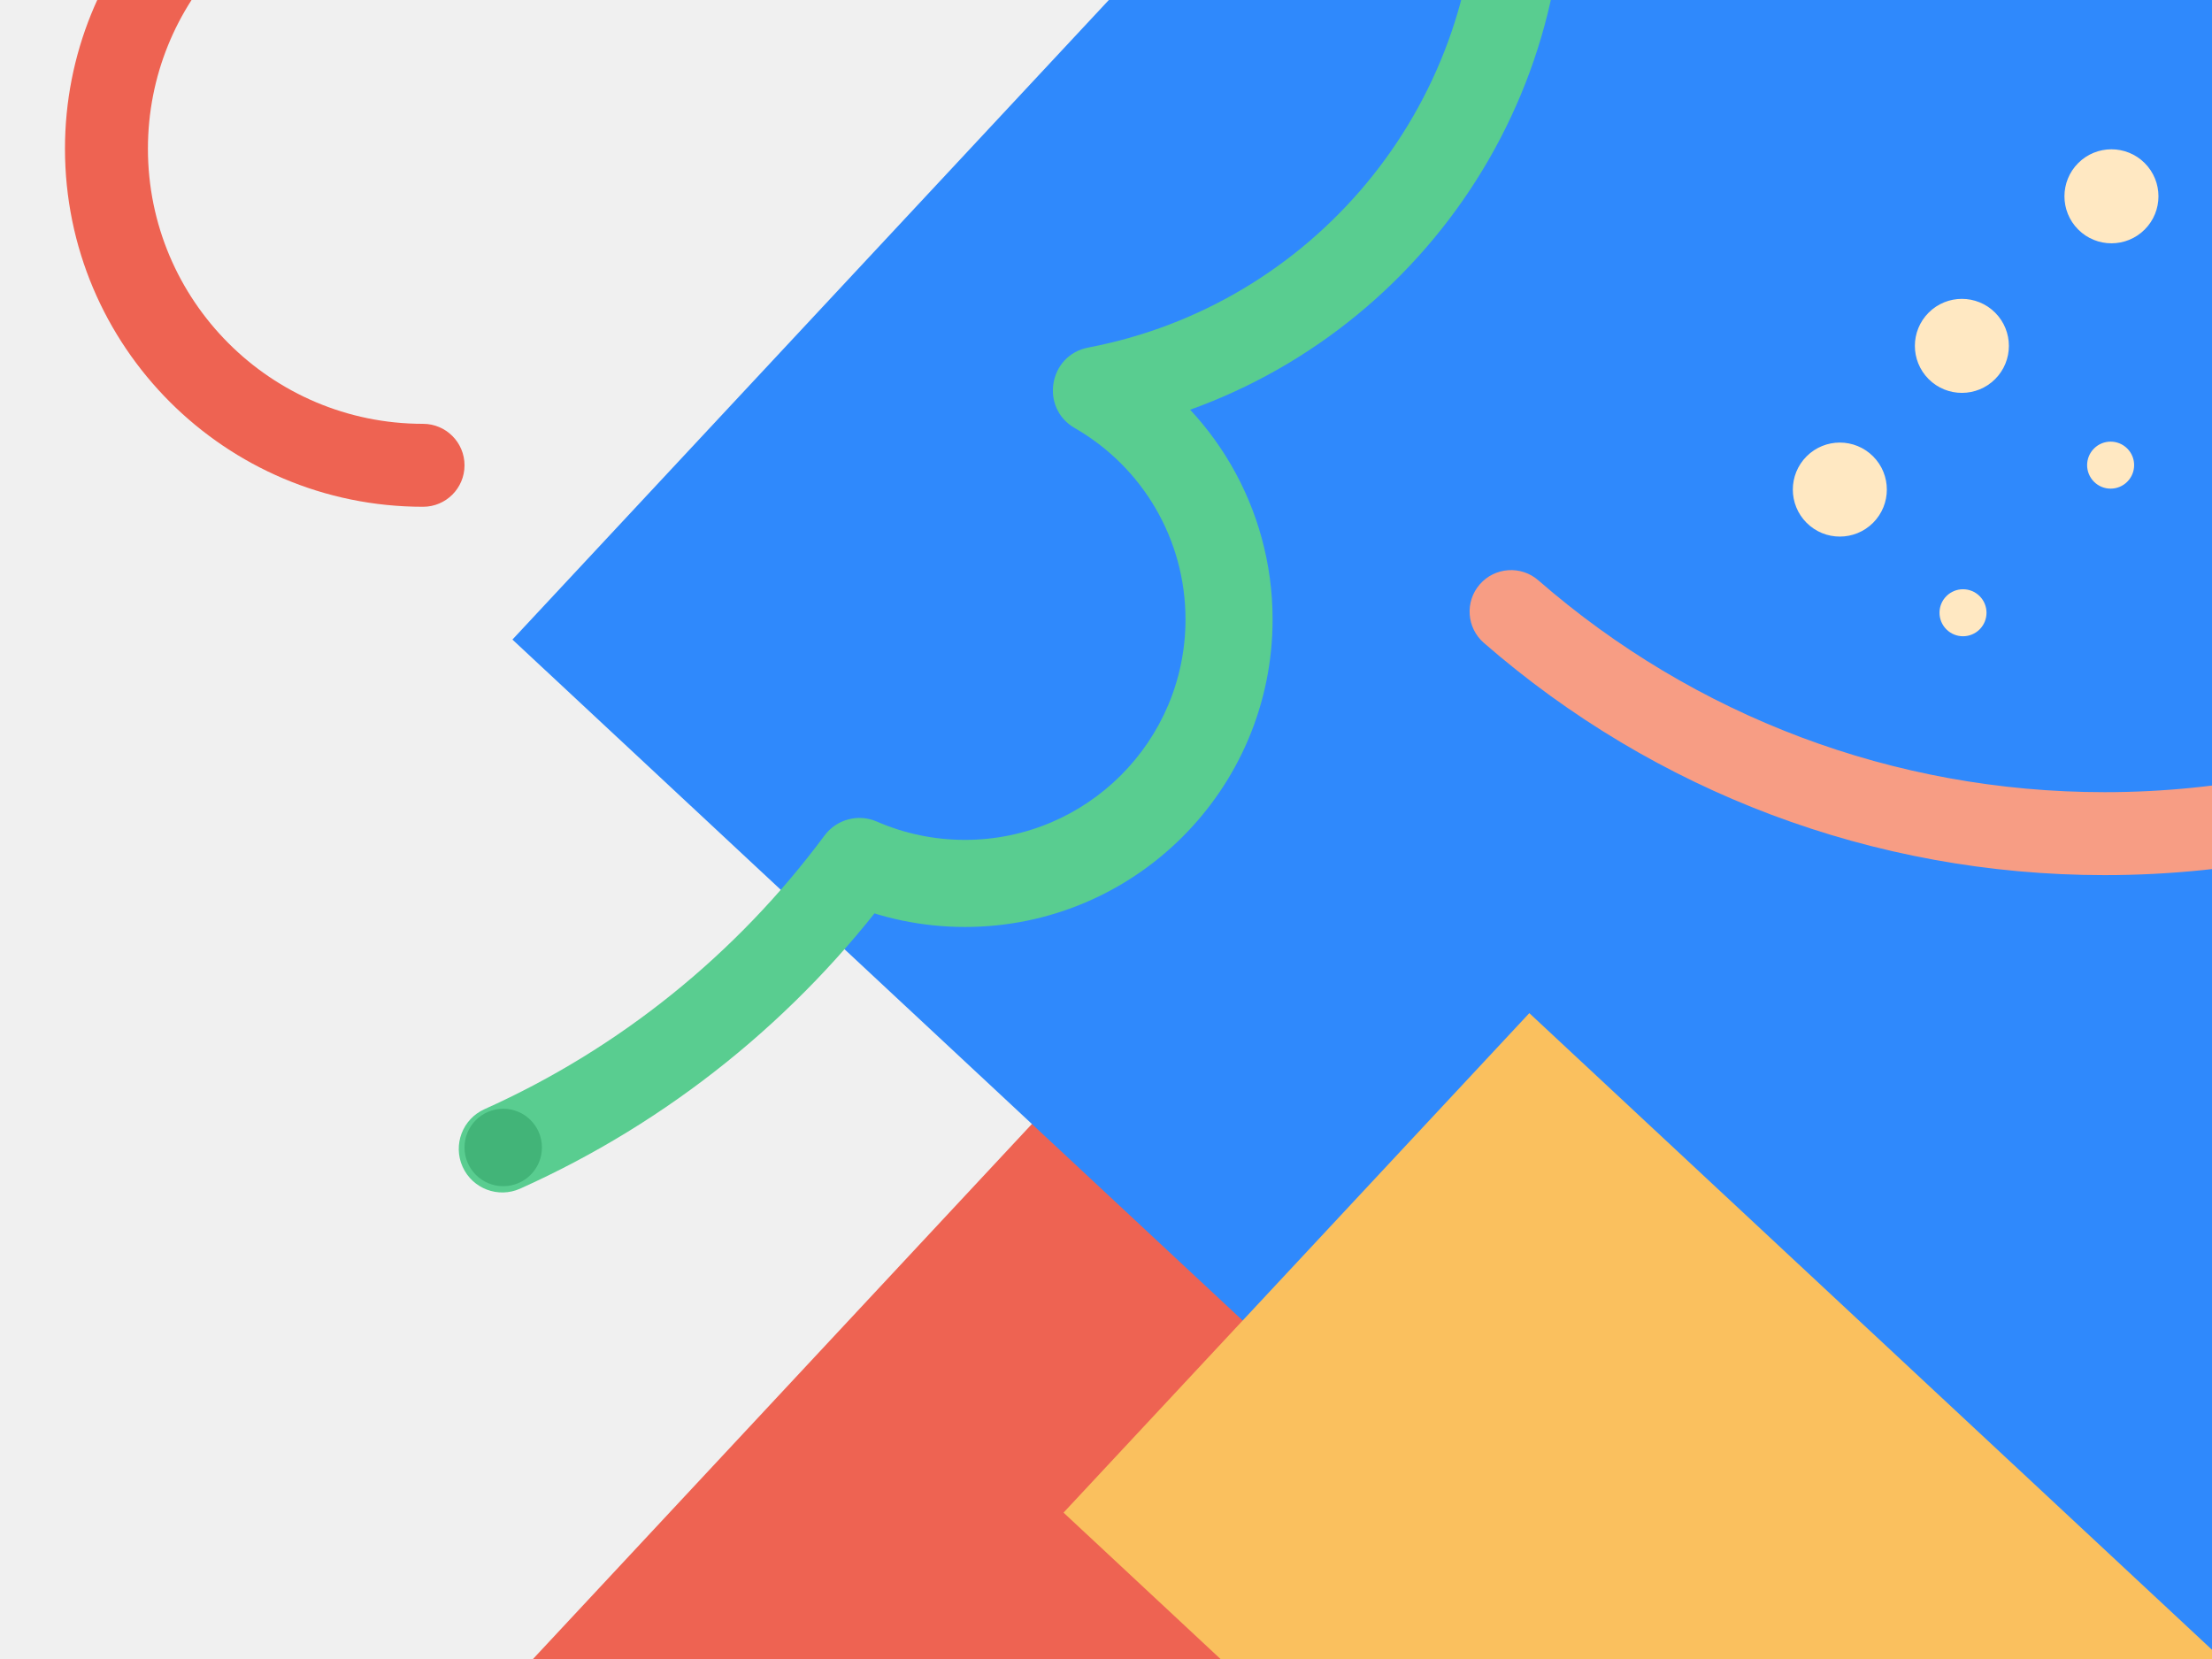
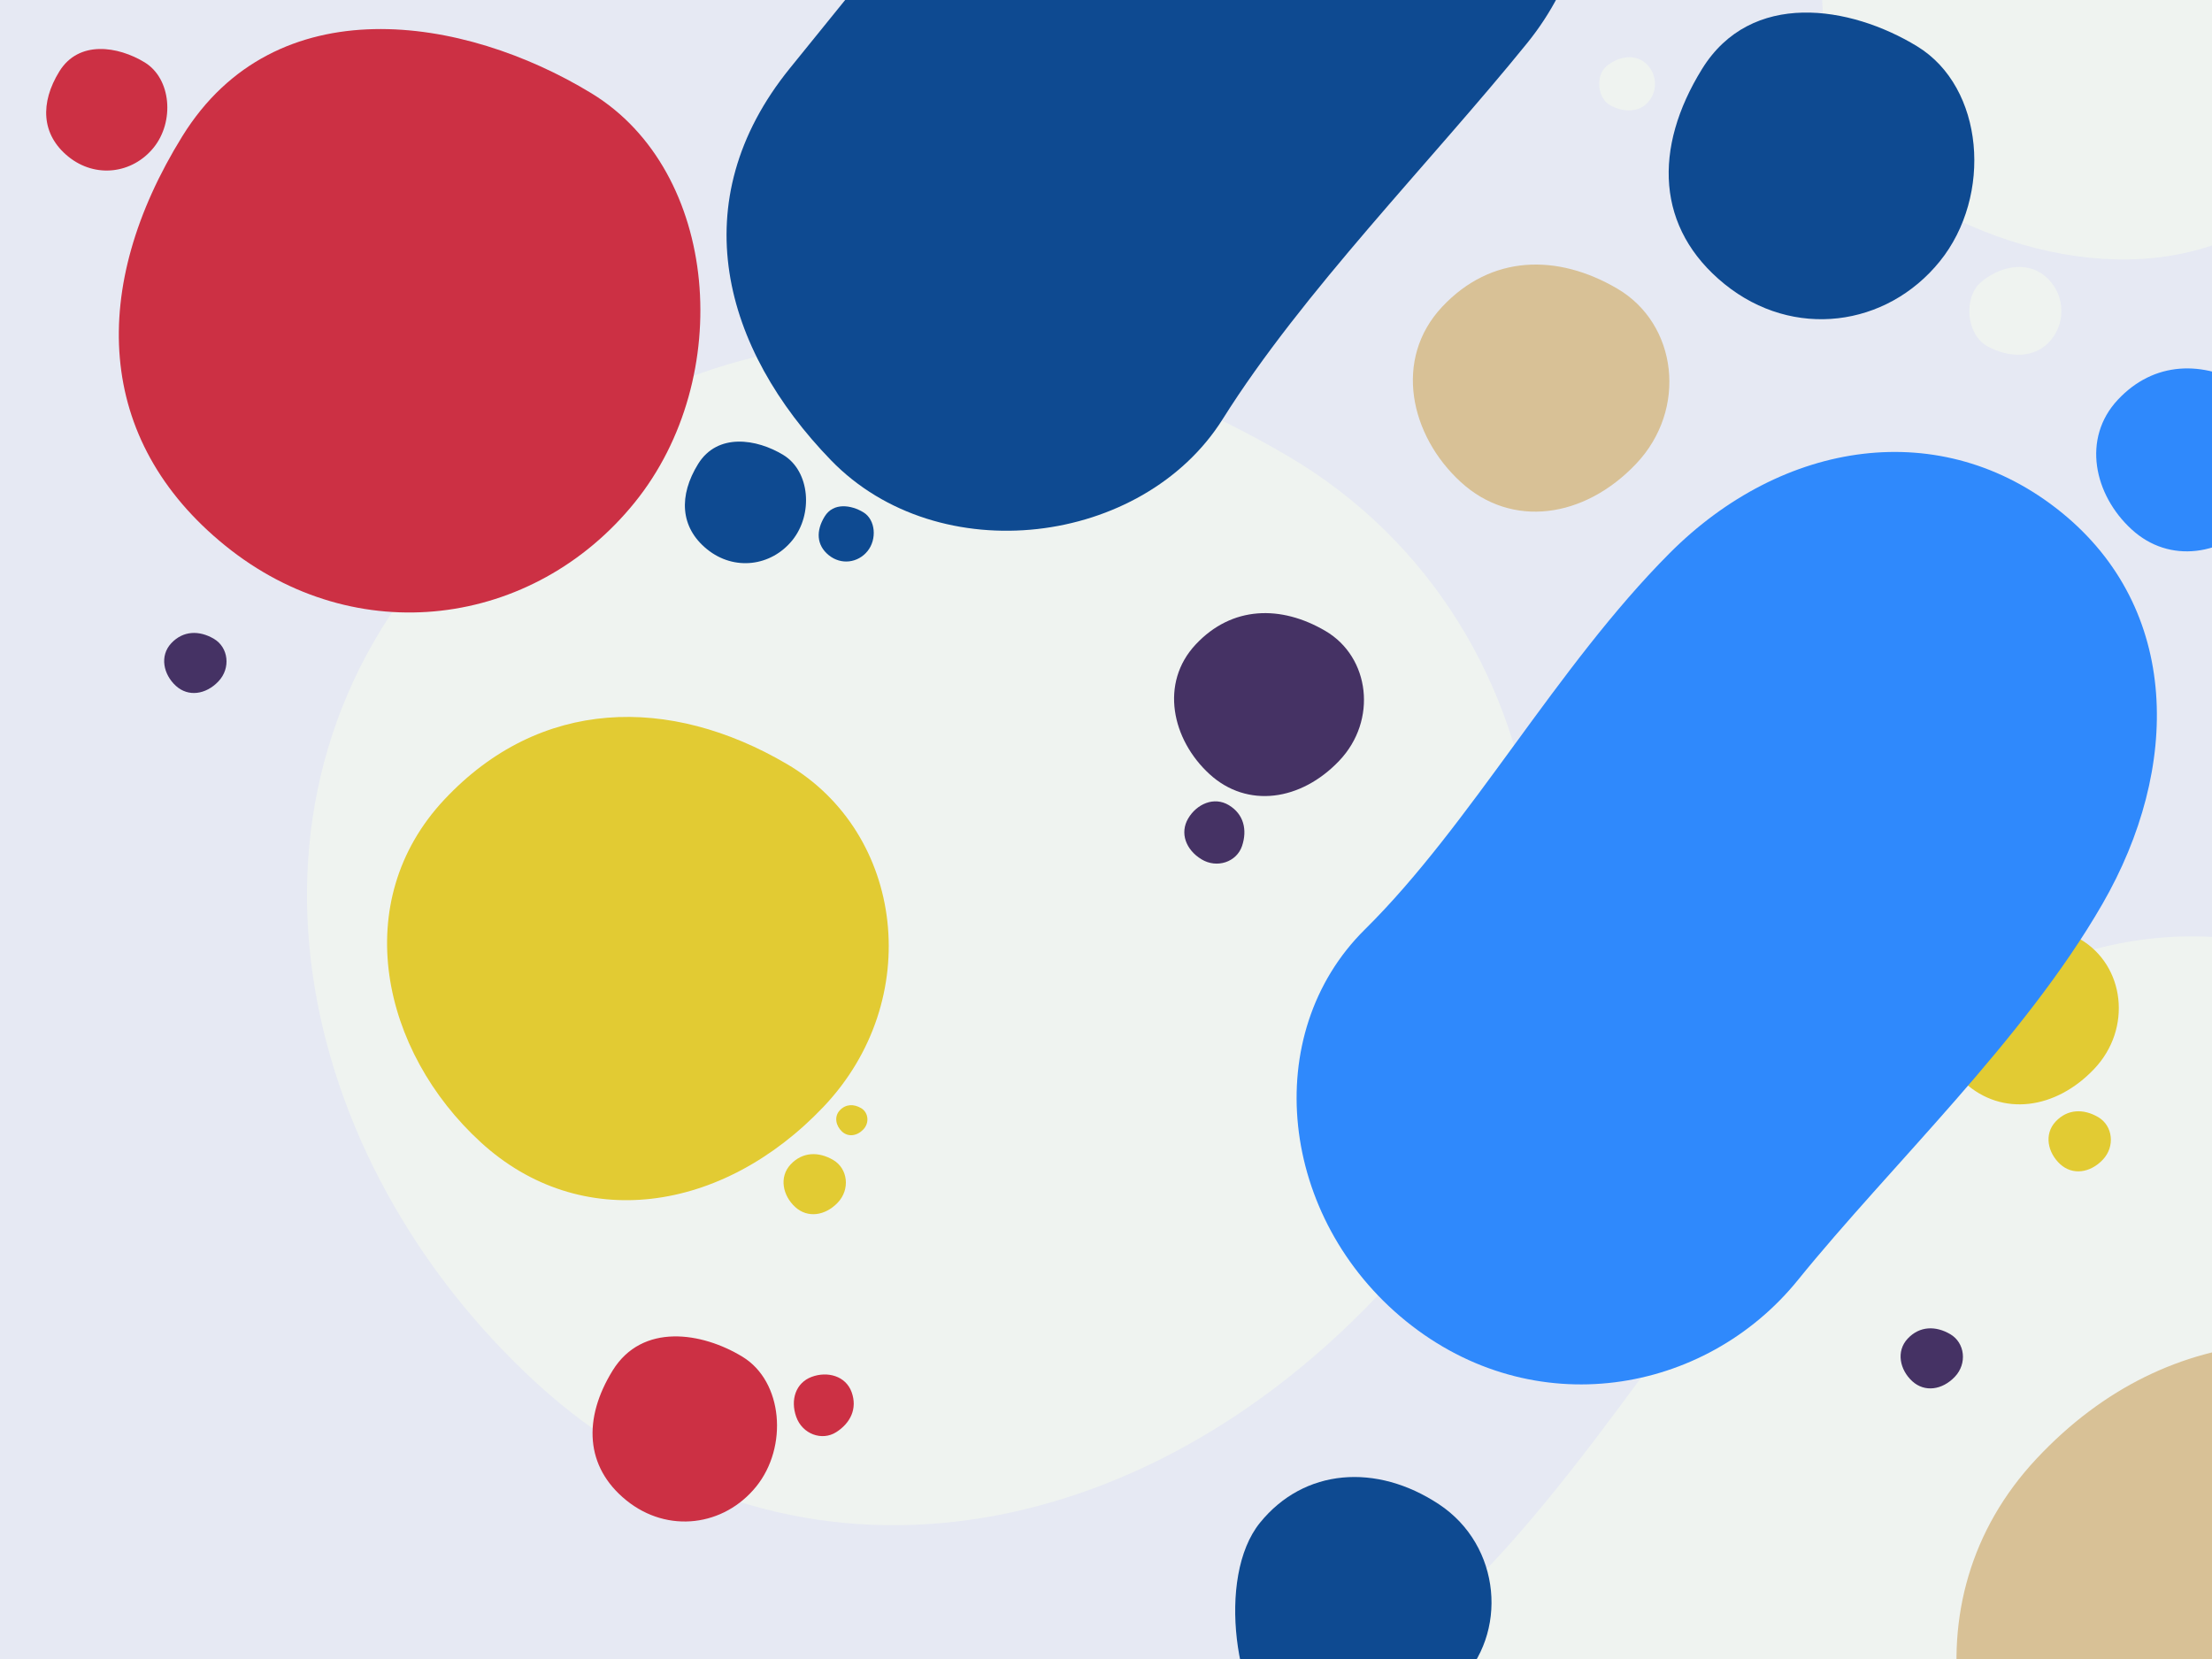
- <svg xmlns="http://www.w3.org/2000/svg" width="1600px" height="1200px" viewBox="0 0 1600 1200" version="1.1">
-   <g id="Mataura" stroke="none" stroke-width="1" fill="none" fill-rule="evenodd">
-     <g transform="translate(-590, -735)" fill-rule="nonzero" id="Shape">
-       <rect fill="#EE6352" transform="translate(1388, 2435.5) rotate(43) translate(-1388, -2435.5) " x="745" y="1758" width="1286" height="1355" />
-       <path d="M667,1101.565 C810.042,1101.565 926,985.607 926,842.565 C926,705.516 819.24,592.411 683.076,584.057 C666.539,583.043 652.31,595.627 651.296,612.164 C650.281,628.701 662.865,642.93 679.402,643.945 C783.962,650.359 866,737.273 866,842.565 C866,952.47 776.905,1041.565 667,1041.565 C650.431,1041.565 637,1054.997 637,1071.565 C637,1088.134 650.431,1101.565 667,1101.565 Z" fill="#EE6352" transform="translate(781.5, 842.7827) scale(-1, 1) translate(-781.5, -842.7827) " />
-       <rect fill="#2F89FC" transform="translate(2029, 1267.5) rotate(43) translate(-2029, -1267.5) " x="1200" y="590" width="1658" height="1355" />
-       <path d="M966.233,1594.781 C950.359,1601.9 931.72,1594.803 924.601,1578.929 C917.482,1563.055 924.58,1544.416 940.453,1537.297 C1037.947,1493.574 1122.736,1425.209 1186.376,1339.38 C1195.115,1327.595 1210.832,1323.403 1224.278,1329.271 C1244.185,1337.958 1265.745,1342.5 1288,1342.5 C1376.089,1342.5 1447.5,1271.089 1447.5,1183 C1447.5,1125.244 1416.57,1072.916 1367.395,1044.628 C1342.066,1030.056 1348.506,991.842 1377.213,986.379 C1539.37,955.515 1658.5,813.076 1658.5,646 C1658.5,454.633 1503.367,299.5 1312,299.5 C1206.831,299.5 1109.437,346.602 1043.987,426.366 C1032.952,439.815 1013.103,441.771 999.654,430.736 C986.205,419.701 984.249,399.852 995.284,386.403 C1072.576,292.207 1187.763,236.5 1312,236.5 C1538.161,236.5 1721.5,419.839 1721.5,646 C1721.5,843.465 1580.735,1011.773 1388.992,1048.268 L1398.81,990.019 C1467.331,1029.436 1510.5,1102.47 1510.5,1183 C1510.5,1305.883 1410.883,1405.5 1288,1405.5 C1257.033,1405.5 1226.899,1399.152 1199.081,1387.013 L1211.679,1358.142 L1236.982,1376.904 C1166.931,1471.378 1073.603,1546.629 966.233,1594.781 Z M1035.729,379.305 C1050.684,388.193 1055.603,407.522 1046.715,422.477 C1037.827,437.433 1018.498,442.351 1003.543,433.464 C908.238,376.825 799.377,346.5 686,346.5 C342.2,346.5 63.5,625.206 63.5,969.02 C63.5,977.197 63.658,985.355 63.972,993.49 C64.644,1010.874 51.097,1025.511 33.713,1026.183 C16.329,1026.855 1.691,1013.307 1.019,995.923 C0.674,986.978 0.5,978.01 0.5,969.021 C0.5,590.412 307.405,283.5 686,283.5 C810.784,283.5 930.751,316.919 1035.729,379.305 Z" fill="#59CD90" />
-       <path d="M2112.314,1368 C2490.077,1368 2796.314,1061.763 2796.314,684 C2796.314,306.237 2490.077,0 2112.314,0 C2002.475,0 1896.291,25.937 1800.644,74.979 C1785.901,82.538 1780.077,100.619 1787.636,115.362 C1795.196,130.105 1813.276,135.929 1828.02,128.37 C1915.243,83.647 2012.051,60 2112.314,60 C2456.94,60 2736.314,339.374 2736.314,684 C2736.314,1028.626 2456.94,1308 2112.314,1308 C2095.746,1308 2082.314,1321.431 2082.314,1338 C2082.314,1354.569 2095.746,1368 2112.314,1368 Z M1663.298,1199.998 C1786.92,1307.66 1944.983,1368 2112.314,1368 C2128.883,1368 2142.314,1354.569 2142.314,1338 C2142.314,1321.431 2128.883,1308 2112.314,1308 C1959.608,1308 1815.503,1252.988 1702.703,1154.751 C1690.208,1143.87 1671.259,1145.177 1660.377,1157.672 C1649.496,1170.166 1650.803,1189.116 1663.298,1199.998 Z" fill="#F79D84" />
-       <rect fill="#FAC05E" transform="translate(1998, 2087) rotate(43) translate(-1998, -2087) " x="1355" y="1840" width="1286" height="494" />
-       <circle fill="#42B478" cx="954" cy="1565" r="28" />
-       <path d="M1889.052,948.729 C1870.274,948.729 1855.052,933.507 1855.052,914.729 C1855.052,895.951 1870.274,880.729 1889.052,880.729 C1907.829,880.729 1923.052,895.951 1923.052,914.729 C1923.052,933.507 1907.829,948.729 1889.052,948.729 Z M2024.975,937.653 C2006.198,937.653 1990.975,922.43 1990.975,903.653 C1990.975,884.875 2006.198,869.653 2024.975,869.653 C2043.753,869.653 2058.975,884.875 2058.975,903.653 C2058.975,922.43 2043.753,937.653 2024.975,937.653 Z M2177.975,937.653 C2159.198,937.653 2143.975,922.43 2143.975,903.653 C2143.975,884.875 2159.198,869.653 2177.975,869.653 C2196.753,869.653 2211.975,884.875 2211.975,903.653 C2211.975,922.43 2196.753,937.653 2177.975,937.653 Z M2341.826,937.468 C2323.048,937.468 2307.826,922.246 2307.826,903.468 C2307.826,884.69 2323.048,869.468 2341.826,869.468 C2360.604,869.468 2375.826,884.69 2375.826,903.468 C2375.826,922.246 2360.604,937.468 2341.826,937.468 Z M1889.052,1057.729 C1879.663,1057.729 1872.052,1050.118 1872.052,1040.729 C1872.052,1031.34 1879.663,1023.729 1889.052,1023.729 C1898.441,1023.729 1906.052,1031.34 1906.052,1040.729 C1906.052,1050.118 1898.441,1057.729 1889.052,1057.729 Z M2040.052,1057.729 C2030.663,1057.729 2023.052,1050.118 2023.052,1040.729 C2023.052,1031.34 2030.663,1023.729 2040.052,1023.729 C2049.441,1023.729 2057.052,1031.34 2057.052,1040.729 C2057.052,1050.118 2049.441,1057.729 2040.052,1057.729 Z M2191.052,1057.729 C2181.663,1057.729 2174.052,1050.118 2174.052,1040.729 C2174.052,1031.34 2181.663,1023.729 2191.052,1023.729 C2200.441,1023.729 2208.052,1031.34 2208.052,1040.729 C2208.052,1050.118 2200.441,1057.729 2191.052,1057.729 Z M2341.826,1057.647 C2332.437,1057.647 2324.826,1050.036 2324.826,1040.647 C2324.826,1031.258 2332.437,1023.647 2341.826,1023.647 C2351.215,1023.647 2358.826,1031.258 2358.826,1040.647 C2358.826,1050.036 2351.215,1057.647 2341.826,1057.647 Z" fill="#FFE8C2" transform="translate(2115.439, 963.5985) rotate(-45) translate(-2115.439, -963.5985) " />
+ <svg xmlns="http://www.w3.org/2000/svg" xmlns:xlink="http://www.w3.org/1999/xlink" height="1200" viewBox="0 0 1600 1200" width="1600">
+   <defs>
+     <path id="a" d="m0 0h1600v1200h-1600z" />
+     <mask id="b" fill="#fff">
+       <use fill="#fff" fill-rule="evenodd" xlink:href="#a" />
+     </mask>
+   </defs>
+   <g fill="none" fill-rule="evenodd">
+     <path d="m0 0h1600v1200h-1600z" fill="#fff" />
+     <g fill-rule="nonzero">
+       <use fill="#e6e9f3" xlink:href="#a" />
+       <g mask="url(#b)">
+         <path d="m662.836 1477.199c239.021 14.549 412.193-171.354 432.786-431.556 20.593-260.202-193.765-467.637-432.786-431.556-239.021 36.081-414.923 184.122-432.786 431.556-17.864 247.434 193.765 417.006 432.786 431.556z" fill="#eff3f0" transform="matrix(.777146 .6293204 -.6293204 .777146 802.7596 -564.5773)" />
+         <path d="m1526.341 574c106.922-19.375 201.5-89.991 201.5-201s-90.215-201-201.5-201c-111.285 0-183.867 101.492-201.5 201-17.633 99.508 94.578 220.375 201.5 201z" fill="#eff3f0" transform="matrix(.777146 .6293204 -.6293204 .777146 573.3321 -1256.624)" />
+         <path d="m1426.919 1004c152.549 0 251.765 122.383 276.214 276.159 24.449 153.776 0 333.346 0 479.681s-113.893 276.159-276.214 276.159c-162.321 0-292.513-129.535-276.214-276.159 16.299-146.624-16.299-321.419 0-479.681 16.299-158.263 123.665-276.159 276.214-276.159z" fill="#eff3f0" transform="matrix(.777146 .6293204 -.6293204 .777146 1273.248 -941.19)" />
+         <path d="m297.986 821.284c121.641 0 210.5-94.244 210.5-210.5 0-116.256-103.148-224.875-210.5-210.5-107.352 14.375-226.703 83.406-210.5 210.5 16.203 127.094 88.859 210.5 210.5 210.5z" fill="#cc3044" transform="matrix(.777146 .6293204 -.6293204 .777146 448.2166 -431.0884)" />
+         <path d="m497.236 1480c38.581 0 66.764-29.906 66.764-66.796 0-36.891-32.716-71.358-66.764-66.796-34.049 4.561-71.904 26.467-66.764 66.796 5.139 40.33 28.184 66.796 66.764 66.796z" fill="#cc3044" transform="matrix(.777146 .6293204 -.6293204 .777146 997.9882 -377.8795)" />
+         <path d="m79.155 503c25.337 0 43.845-19.64 43.845-43.866 0-24.227-21.485-46.862-43.845-43.866-22.36 2.996-47.22 17.381-43.845 43.866 3.375 26.485 18.509 43.866 43.845 43.866z" fill="#cc3044" transform="matrix(.777146 .6293204 -.6293204 .777146 304.4635 -327.4263)" />
+         <path d="m597.992 1417.96c12.116.738 20.895-8.686 21.938-21.876 1.044-13.19-9.822-23.705-21.938-21.876-12.116 1.829-21.033 9.333-21.938 21.876-.906 12.543 9.822 21.139 21.938 21.876z" fill="#cc3044" transform="matrix(-.9135455 .4067366 -.4067366 -.9135455 1710.105 2048.081)" />
+         <path d="m1319.39 610c63.917 0 110.61-49.545 110.61-110.662 0-61.117-54.201-118.22-110.61-110.662-56.409 7.557-119.124 43.848-110.61 110.662s46.692 110.662 110.61 110.662z" fill="#0e4a91" transform="matrix(.777146 .6293204 -.6293204 .777146 605.9754 -1098.869)" />
+         <path d="m541.155 787c25.337 0 43.845-19.64 43.845-43.866 0-24.227-21.485-46.862-43.845-43.866-22.36 2.996-47.22 17.381-43.845 43.866 3.375 26.485 18.509 43.866 43.845 43.866z" fill="#0e4a91" transform="matrix(.777146 .6293204 -.6293204 .777146 586.1491 -554.8818)" />
+         <path d="m614.07 786c11.517 0 19.93-8.927 19.93-19.939s-9.766-21.301-19.93-19.939c-10.164 1.362-21.464 7.9-19.93 19.939 1.534 12.039 8.413 19.939 19.93 19.939z" fill="#0e4a91" transform="matrix(.777146 .6293204 -.6293204 .777146 616.8918 -595.6965)" />
+         <path d="m997.327 1651c41.875 0 67.263-62.975 73.146-113.72 5.883-50.745-38.24-97.071-92.236-91.881-53.996 5.19-92.236 41.137-92.236 91.881s69.451 113.72 111.327 113.72z" fill="#0e4a91" transform="matrix(.777146 .6293204 -.6293204 .777146 1190.251 -650.812)" />
+         <g fill="#e2cb33">
+           <path d="m460.93 1245.668c97.478 5.934 168.102-69.883 176.5-176 8.398-106.117-79.022-190.715-176.5-176-97.478 14.715-169.215 75.09-176.5 176-7.285 100.91 79.022 170.066 176.5 176z" transform="matrix(.777146 .6293204 -.6293204 .777146 773.4761 -431.8832)" />
+           <path d="m1464.976 1177.877c36.9 2.246 63.633-26.453 66.813-66.623 3.179-40.169-29.913-72.193-66.813-66.623s-64.055 28.424-66.813 66.623c-2.758 38.198 29.913 64.377 66.813 66.623z" transform="matrix(.777146 .6293204 -.6293204 .777146 1023.656 -1054.364)" />
+           <path d="m590.992 1257.96c12.116.738 20.895-8.686 21.938-21.876 1.044-13.19-9.822-23.705-21.938-21.876-12.116 1.829-21.033 9.333-21.938 21.876-.906 12.543 9.822 21.139 21.938 21.876z" transform="matrix(.777146 .6293204 -.6293204 .777146 907.5467 -476.4808)" />
+           <path d="m1505.992 1226.96c12.116.738 20.895-8.686 21.938-21.876 1.044-13.19-9.822-23.705-21.938-21.876-12.116 1.829-21.033 9.333-21.938 21.876-.906 12.543 9.822 21.139 21.938 21.876z" transform="matrix(.777146 .6293204 -.6293204 .777146 1091.949 -1059.217)" />
+           <path d="m617.996 1200.98c6.058.369 10.447-4.343 10.969-10.938.522-6.595-4.911-11.853-10.969-10.938s-10.516 4.667-10.969 10.938c-.453 6.271 4.911 10.569 10.969 10.938z" transform="matrix(.777146 .6293204 -.6293204 .777146 884.6151 -503.7237)" />
+         </g>
+         <path d="m918.976 954.877c36.9 2.246 63.633-26.453 66.813-66.623s-29.913-72.193-66.813-66.623c-36.9 5.57-64.055 28.424-66.813 66.623s29.913 64.377 66.813 66.623z" fill="#453264" transform="matrix(.777146 .6293204 -.6293204 .777146 761.6394 -760.4511)" />
+         <path d="m142.992 880.96c12.116.738 20.895-8.686 21.938-21.876 1.044-13.19-9.822-23.705-21.938-21.876s-21.033 9.333-21.938 21.876c-.906 12.543 9.822 21.139 21.938 21.876z" fill="#453264" transform="matrix(.777146 .6293204 -.6293204 .777146 570.4543 -278.5612)" />
+         <path d="m1398.992 1383.96c12.116.738 20.895-8.686 21.938-21.876 1.044-13.19-9.822-23.705-21.938-21.876-12.116 1.829-21.033 9.333-21.938 21.876-.906 12.543 9.822 21.139 21.938 21.876z" fill="#453264" transform="matrix(.777146 .6293204 -.6293204 .777146 1166.907 -956.892)" />
+         <path d="m880.992 1003.96c12.116.738 20.895-8.686 21.938-21.876 1.044-13.19-9.822-23.705-21.938-21.876s-21.033 9.333-21.938 21.876c-.906 12.543 9.822 21.139 21.938 21.876z" fill="#453264" transform="matrix(-.4539905 .8910065 -.8910065 -.4539905 2153.934 262.8419)" />
+         <path d="m1585.976 777.877c36.9 2.246 63.633-26.453 66.813-66.623 3.179-40.169-29.913-72.193-66.813-66.623-36.9 5.57-64.055 28.424-66.813 66.623-2.758 38.198 29.913 64.377 66.813 66.623z" fill="#2f89fc" transform="matrix(.777146 .6293204 -.6293204 .777146 798.8933 -1219.653)" />
+         <path d="m1255.5 668c111.285 0 183.664 89.297 201.5 201.5s0 243.227 0 350-83.086 201.5-201.5 201.5-213.39-94.516-201.5-201.5c11.89-106.984-11.89-234.523 0-350 11.89-115.477 90.215-201.5 201.5-201.5z" fill="#2f89fc" transform="matrix(.777146 .6293204 -.6293204 .777146 935.6192 -938.755)" />
+         <path d="m1115.467 748.834c49.842 3.034 85.953-35.732 90.247-89.99 4.294-54.259-40.405-97.514-90.247-89.99s-86.522 38.394-90.247 89.99c-3.725 51.596 40.405 86.956 90.247 89.99z" fill="#d8c196" transform="matrix(.777146 .6293204 -.6293204 .777146 661.0012 -935.2575)" />
+         <path d="m1667.909 1837.544c136.584 8.314 235.539-97.917 247.307-246.603s-110.723-267.221-247.307-246.603-237.099 105.212-247.307 246.603c-10.208 141.391 110.723 238.289 247.307 246.603z" fill="#d8c196" transform="matrix(.777146 .6293204 -.6293204 .777146 1370.34 -1075.368)" />
+         <path d="m1460.15 637.663c17.431-3.165 32.85-14.699 32.85-32.831 0-18.132-14.707-32.831-32.85-32.831-18.143 0-29.975 16.578-32.85 32.831s15.419 35.996 32.85 32.831z" fill="#eff3f0" transform="matrix(.777146 .6293204 -.6293204 .777146 704.1057 -1163.981)" />
+         <path d="m1179.169 460.512c10.564-1.918 19.909-8.909 19.909-19.898s-8.914-19.898-19.909-19.898c-10.995 0-18.167 10.047-19.909 19.898-1.742 9.851 9.345 21.816 19.909 19.898z" fill="#eff3f0" transform="matrix(.777146 .6293204 -.6293204 .777146 538.1139 -1023.803)" />
+         <path d="m839.5 44c111.285 0 201.5 90.215 201.5 201.5s-13 242.148 0 350c13 107.852-90.25 214.977-201.5 201.5-111.25-13.477-201.5-77.398-201.5-201.5 0-124.102 0-228.055 0-350s90.215-201.5 201.5-201.5z" fill="#0e4a91" transform="matrix(.777146 .6293204 -.6293204 .777146 450.2011 -814.8253)" />
+       </g>
    </g>
  </g>
</svg>
